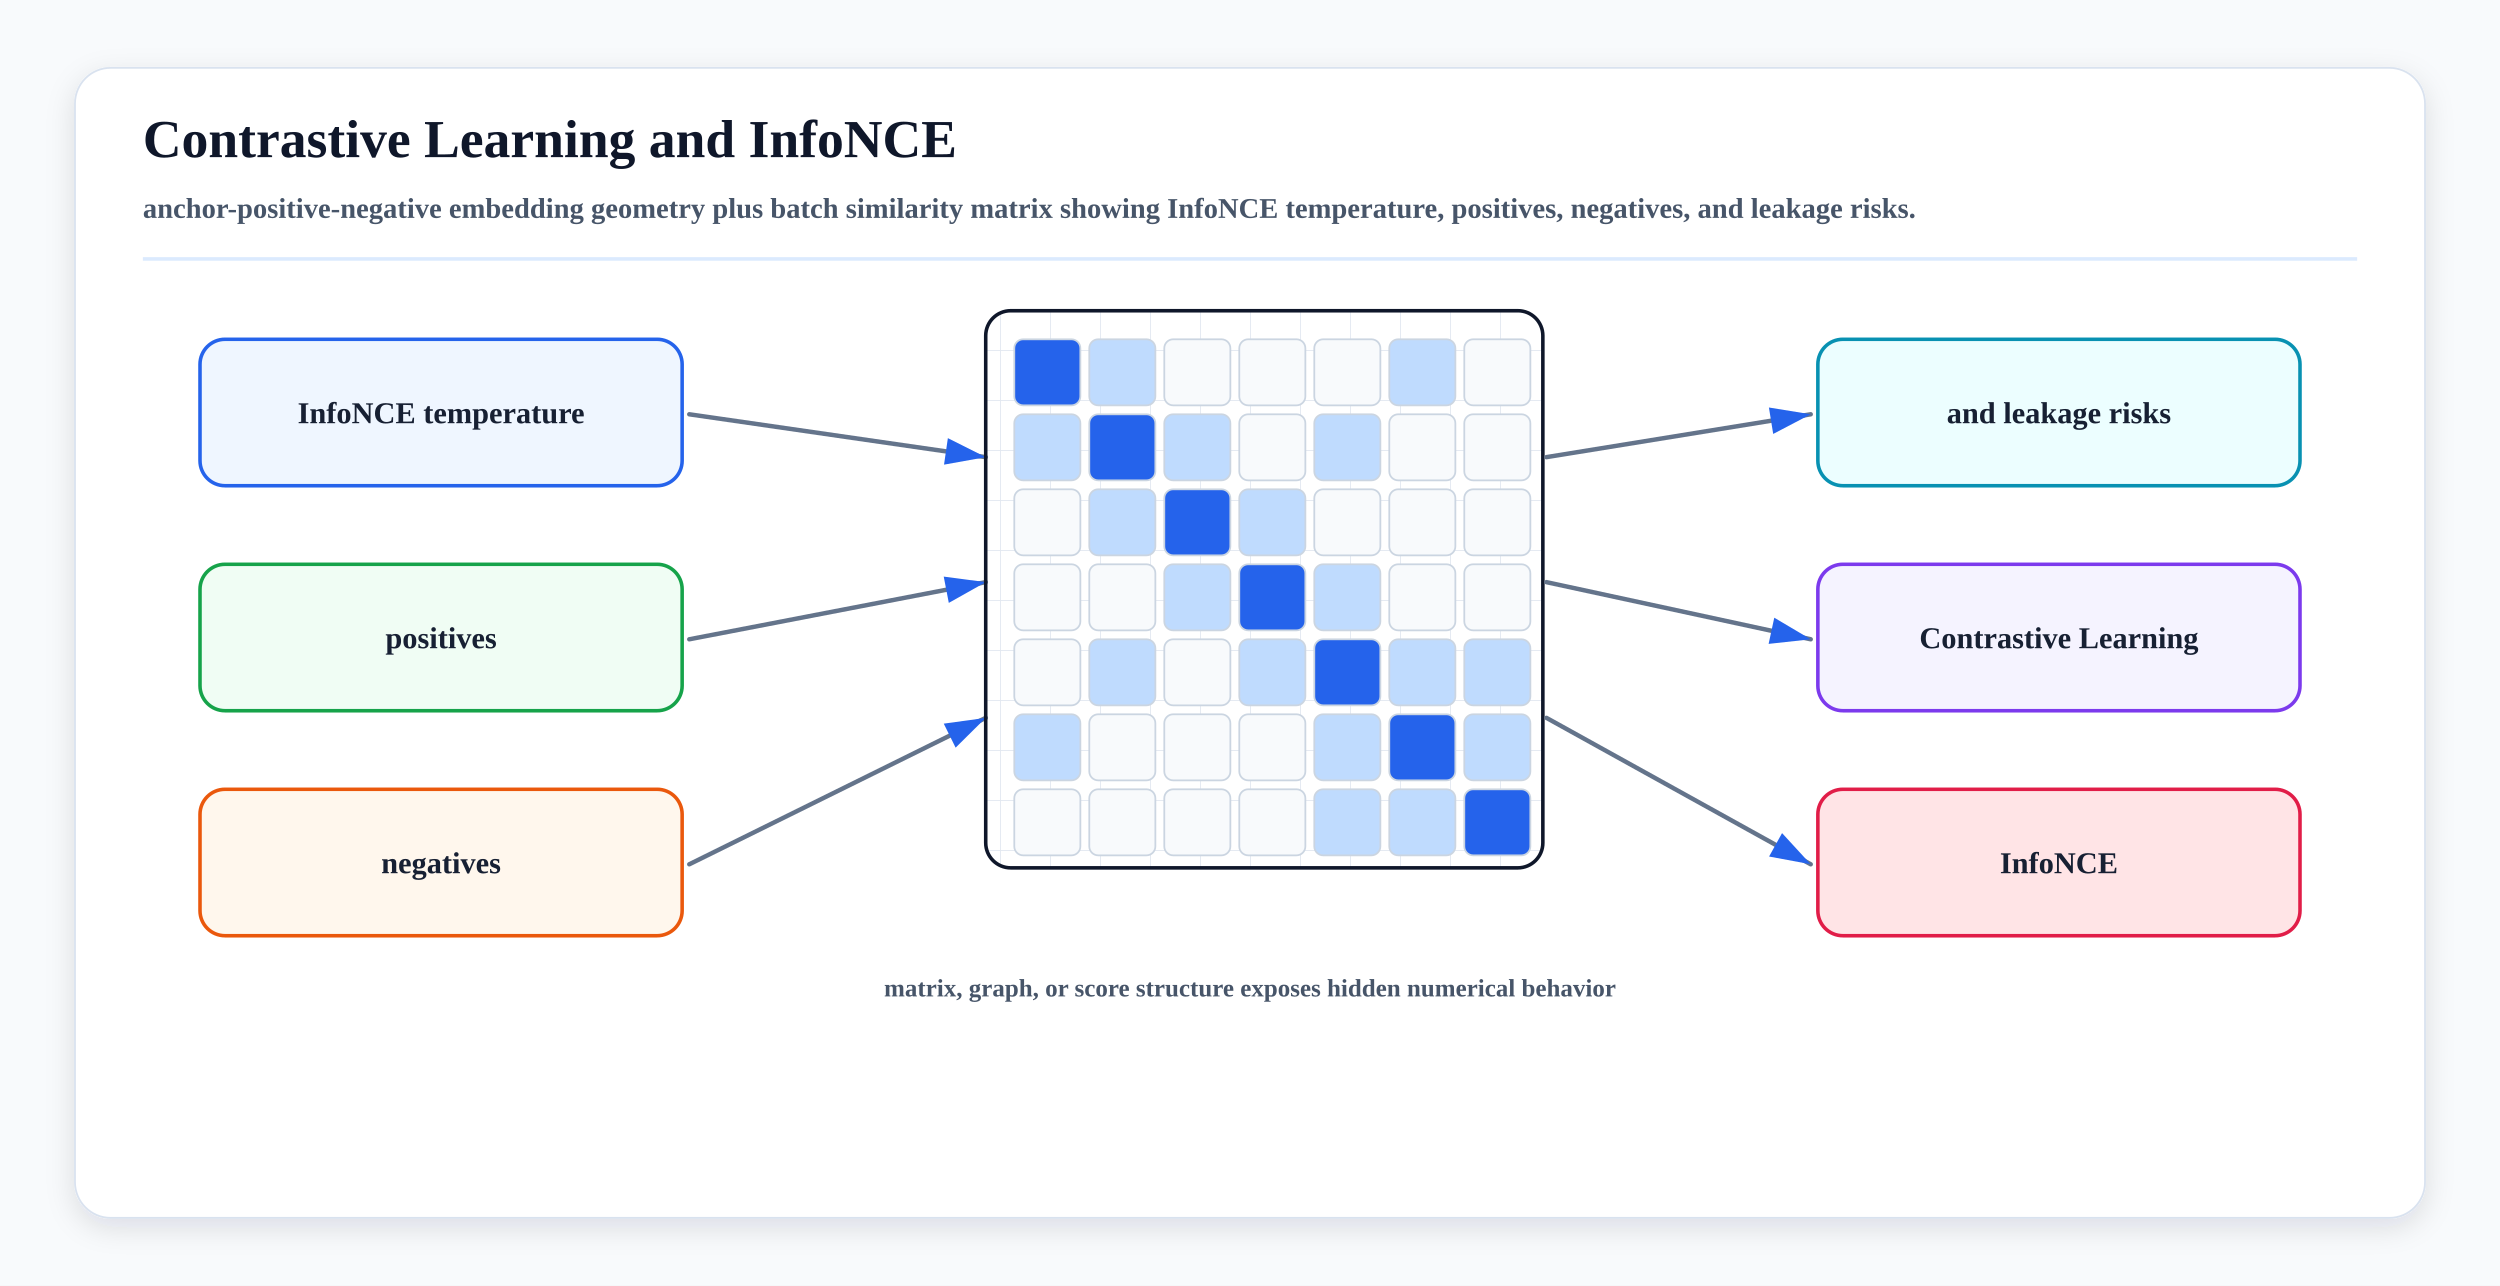
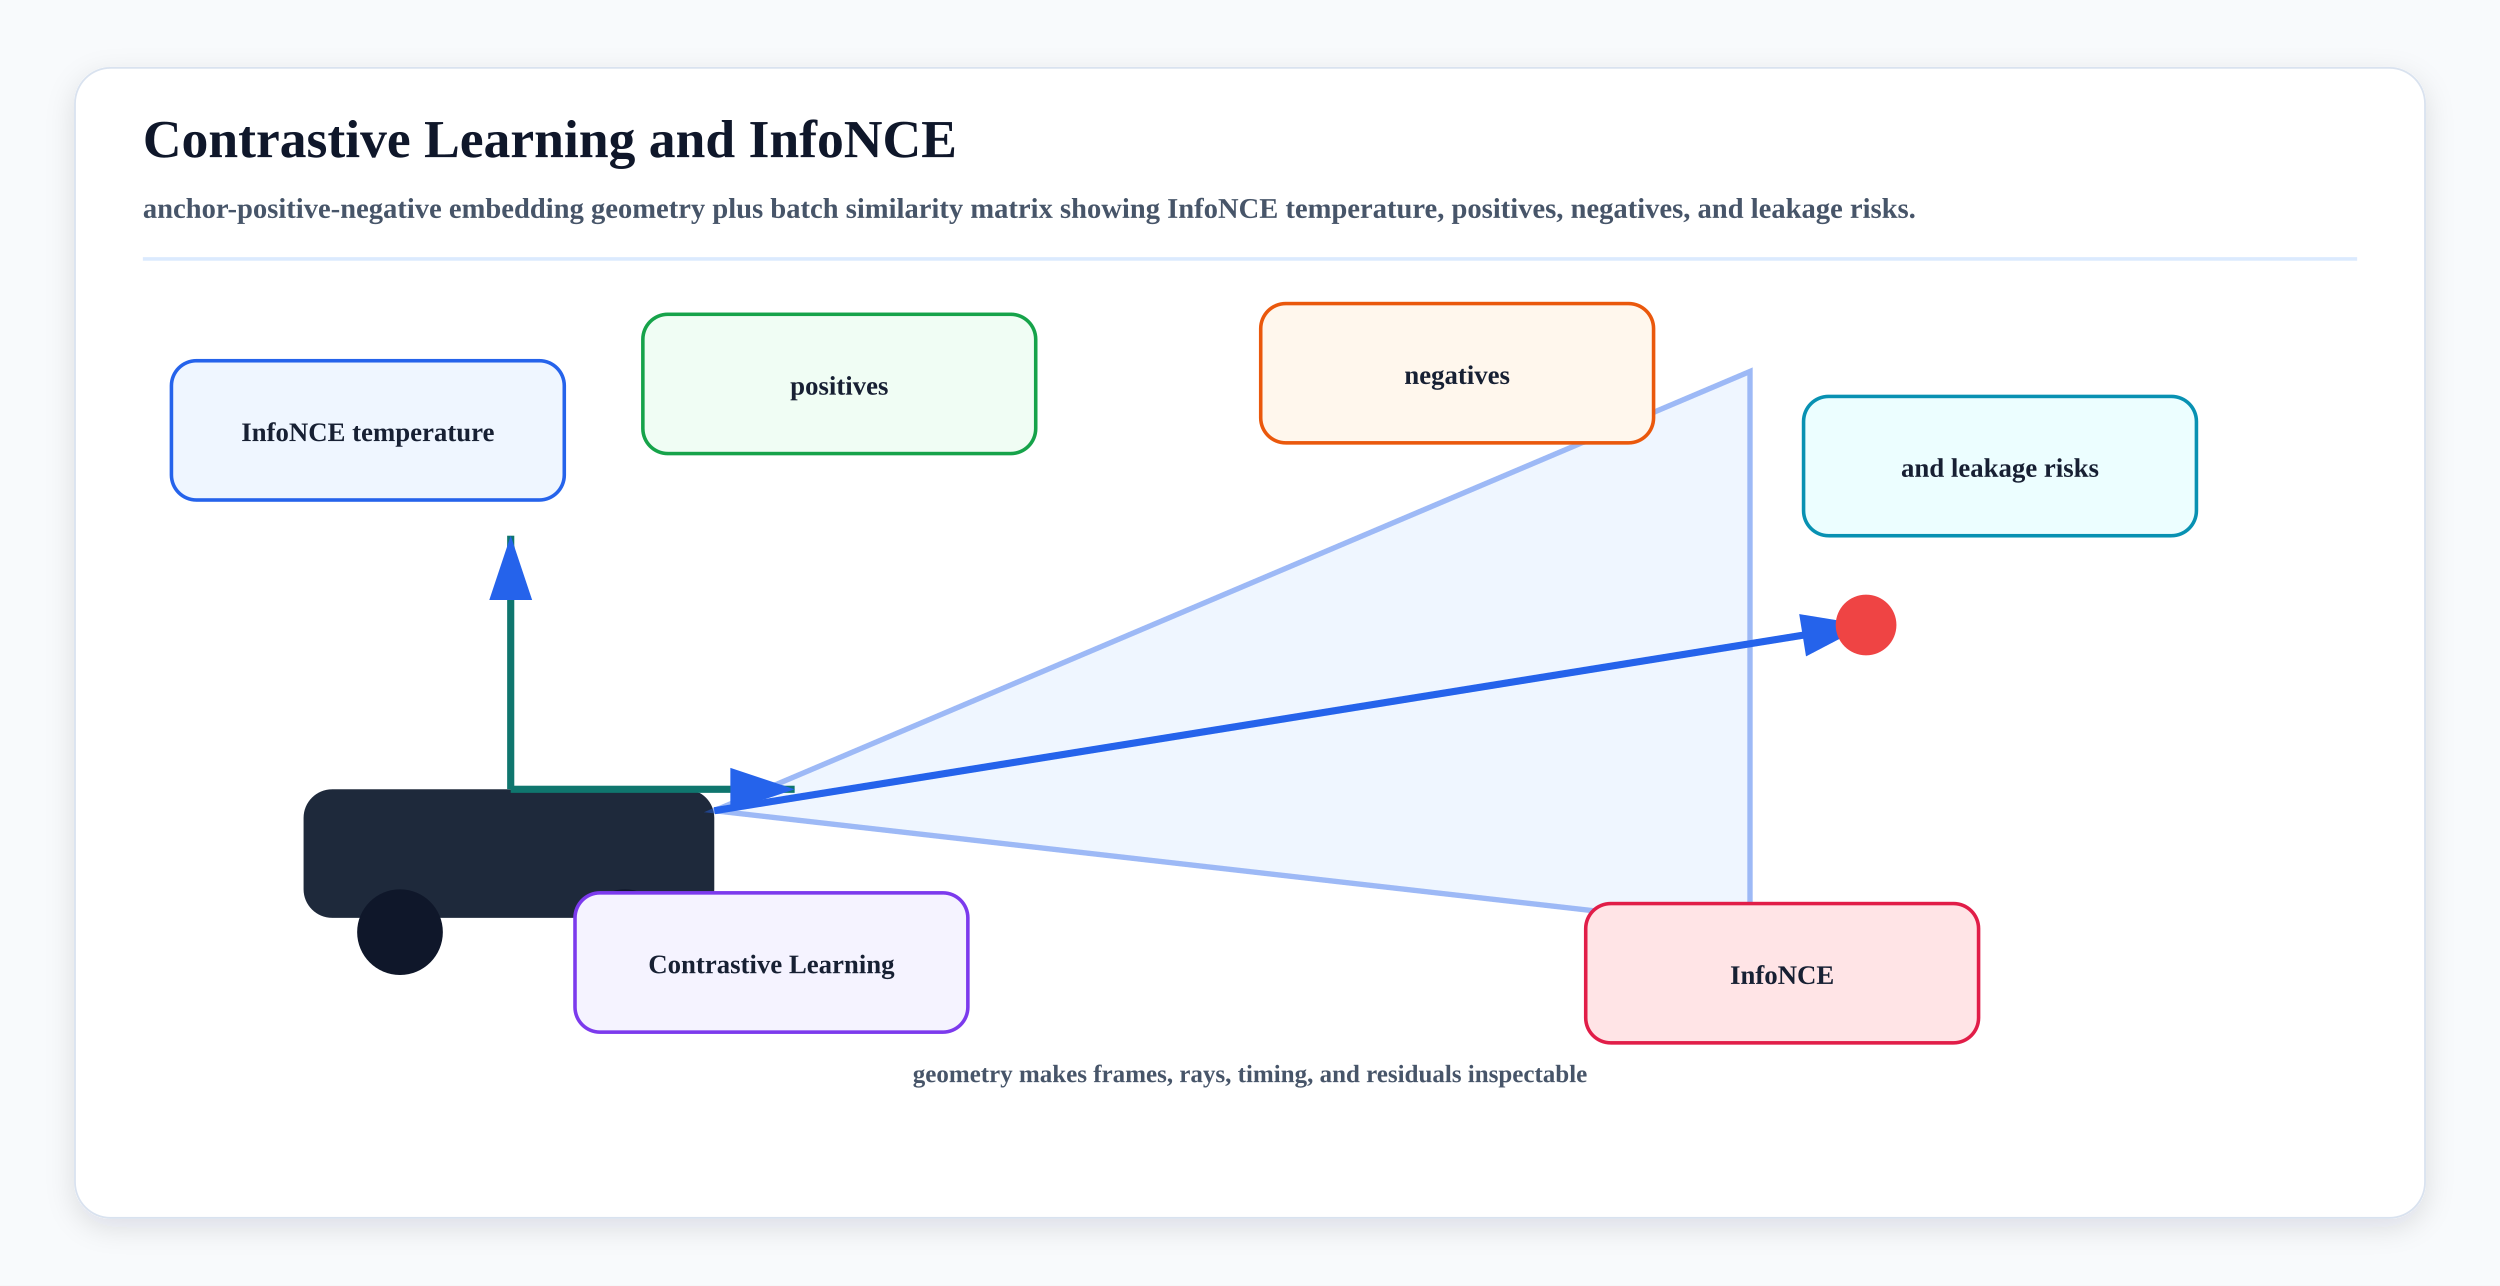
- <svg xmlns="http://www.w3.org/2000/svg" width="1400" height="720" viewBox="0 0 1400 720" role="img" aria-labelledby="title desc">
+ <svg xmlns="http://www.w3.org/2000/svg" width="1400" height="720" viewBox="0 0 1400 720" role="img" aria-labelledby="title desc" data-diagram-kind="embedding-space">
  <defs>
    <marker id="arrow" markerWidth="12" markerHeight="12" refX="9" refY="3" orient="auto" markerUnits="strokeWidth">
      <path d="M0,0 L0,6 L9,3 z" fill="#2563eb" />
    </marker>
    <filter id="shadow" x="-10%" y="-10%" width="120%" height="120%">
      <feDropShadow dx="0" dy="5" stdDeviation="8" flood-color="#0f172a" flood-opacity="0.12" />
    </filter>
    <pattern id="grid" width="28" height="28" patternUnits="userSpaceOnUse">
      <path d="M28 0H0V28" fill="none" stroke="#e2e8f0" stroke-width="1" />
    </pattern>
  </defs>
  <rect width="1400" height="720" fill="#f8fafc" />
  <rect x="42" y="38" width="1316" height="644" rx="20" fill="#ffffff" stroke="#d9e2ef" filter="url(#shadow)" />
  <text x="80" y="88" font-size="30" font-weight="800" fill="#0f172a">Contrastive Learning and InfoNCE</text>
  <text x="80" y="122" font-size="16" font-weight="600" fill="#475569">anchor-positive-negative embedding geometry plus batch similarity matrix showing InfoNCE temperature, positives, negatives, and leakage risks.</text>
  <rect x="80" y="144" width="1240" height="2" fill="#dbeafe" />
-   <rect x="112" y="190" width="270" height="82" rx="14" fill="#eff6ff" stroke="#2563eb" stroke-width="2" />
-   <text x="247" y="237" text-anchor="middle" font-size="17" font-weight="700" fill="#172033">InfoNCE temperature</text>
-   <rect x="112" y="316" width="270" height="82" rx="14" fill="#f0fdf4" stroke="#16a34a" stroke-width="2" />
-   <text x="247" y="363" text-anchor="middle" font-size="17" font-weight="700" fill="#172033">positives</text>
-   <rect x="112" y="442" width="270" height="82" rx="14" fill="#fff7ed" stroke="#ea580c" stroke-width="2" />
-   <text x="247" y="489" text-anchor="middle" font-size="17" font-weight="700" fill="#172033">negatives</text>
-   <line x1="386" y1="232" x2="552" y2="256" stroke="#64748b" stroke-width="2.5" stroke-linecap="round" marker-end="url(#arrow)" />
-   <line x1="386" y1="358" x2="552" y2="326" stroke="#64748b" stroke-width="2.5" stroke-linecap="round" marker-end="url(#arrow)" />
-   <line x1="386" y1="484" x2="552" y2="402" stroke="#64748b" stroke-width="2.5" stroke-linecap="round" marker-end="url(#arrow)" />
-   <rect x="552" y="174" width="312" height="312" rx="14" fill="url(#grid)" stroke="#0f172a" stroke-width="2" />
-   <rect x="568" y="190" width="37" height="37" rx="5" fill="#2563eb" stroke="#cbd5e1" />
-   <rect x="610" y="190" width="37" height="37" rx="5" fill="#bfdbfe" stroke="#cbd5e1" />
-   <rect x="652" y="190" width="37" height="37" rx="5" fill="#f8fafc" stroke="#cbd5e1" />
-   <rect x="694" y="190" width="37" height="37" rx="5" fill="#f8fafc" stroke="#cbd5e1" />
-   <rect x="736" y="190" width="37" height="37" rx="5" fill="#f8fafc" stroke="#cbd5e1" />
-   <rect x="778" y="190" width="37" height="37" rx="5" fill="#bfdbfe" stroke="#cbd5e1" />
-   <rect x="820" y="190" width="37" height="37" rx="5" fill="#f8fafc" stroke="#cbd5e1" />
-   <rect x="568" y="232" width="37" height="37" rx="5" fill="#bfdbfe" stroke="#cbd5e1" />
-   <rect x="610" y="232" width="37" height="37" rx="5" fill="#2563eb" stroke="#cbd5e1" />
-   <rect x="652" y="232" width="37" height="37" rx="5" fill="#bfdbfe" stroke="#cbd5e1" />
-   <rect x="694" y="232" width="37" height="37" rx="5" fill="#f8fafc" stroke="#cbd5e1" />
-   <rect x="736" y="232" width="37" height="37" rx="5" fill="#bfdbfe" stroke="#cbd5e1" />
-   <rect x="778" y="232" width="37" height="37" rx="5" fill="#f8fafc" stroke="#cbd5e1" />
-   <rect x="820" y="232" width="37" height="37" rx="5" fill="#f8fafc" stroke="#cbd5e1" />
-   <rect x="568" y="274" width="37" height="37" rx="5" fill="#f8fafc" stroke="#cbd5e1" />
-   <rect x="610" y="274" width="37" height="37" rx="5" fill="#bfdbfe" stroke="#cbd5e1" />
-   <rect x="652" y="274" width="37" height="37" rx="5" fill="#2563eb" stroke="#cbd5e1" />
-   <rect x="694" y="274" width="37" height="37" rx="5" fill="#bfdbfe" stroke="#cbd5e1" />
-   <rect x="736" y="274" width="37" height="37" rx="5" fill="#f8fafc" stroke="#cbd5e1" />
-   <rect x="778" y="274" width="37" height="37" rx="5" fill="#f8fafc" stroke="#cbd5e1" />
-   <rect x="820" y="274" width="37" height="37" rx="5" fill="#f8fafc" stroke="#cbd5e1" />
-   <rect x="568" y="316" width="37" height="37" rx="5" fill="#f8fafc" stroke="#cbd5e1" />
-   <rect x="610" y="316" width="37" height="37" rx="5" fill="#f8fafc" stroke="#cbd5e1" />
-   <rect x="652" y="316" width="37" height="37" rx="5" fill="#bfdbfe" stroke="#cbd5e1" />
-   <rect x="694" y="316" width="37" height="37" rx="5" fill="#2563eb" stroke="#cbd5e1" />
-   <rect x="736" y="316" width="37" height="37" rx="5" fill="#bfdbfe" stroke="#cbd5e1" />
-   <rect x="778" y="316" width="37" height="37" rx="5" fill="#f8fafc" stroke="#cbd5e1" />
-   <rect x="820" y="316" width="37" height="37" rx="5" fill="#f8fafc" stroke="#cbd5e1" />
-   <rect x="568" y="358" width="37" height="37" rx="5" fill="#f8fafc" stroke="#cbd5e1" />
-   <rect x="610" y="358" width="37" height="37" rx="5" fill="#bfdbfe" stroke="#cbd5e1" />
-   <rect x="652" y="358" width="37" height="37" rx="5" fill="#f8fafc" stroke="#cbd5e1" />
-   <rect x="694" y="358" width="37" height="37" rx="5" fill="#bfdbfe" stroke="#cbd5e1" />
-   <rect x="736" y="358" width="37" height="37" rx="5" fill="#2563eb" stroke="#cbd5e1" />
-   <rect x="778" y="358" width="37" height="37" rx="5" fill="#bfdbfe" stroke="#cbd5e1" />
-   <rect x="820" y="358" width="37" height="37" rx="5" fill="#bfdbfe" stroke="#cbd5e1" />
-   <rect x="568" y="400" width="37" height="37" rx="5" fill="#bfdbfe" stroke="#cbd5e1" />
-   <rect x="610" y="400" width="37" height="37" rx="5" fill="#f8fafc" stroke="#cbd5e1" />
-   <rect x="652" y="400" width="37" height="37" rx="5" fill="#f8fafc" stroke="#cbd5e1" />
-   <rect x="694" y="400" width="37" height="37" rx="5" fill="#f8fafc" stroke="#cbd5e1" />
-   <rect x="736" y="400" width="37" height="37" rx="5" fill="#bfdbfe" stroke="#cbd5e1" />
-   <rect x="778" y="400" width="37" height="37" rx="5" fill="#2563eb" stroke="#cbd5e1" />
-   <rect x="820" y="400" width="37" height="37" rx="5" fill="#bfdbfe" stroke="#cbd5e1" />
-   <rect x="568" y="442" width="37" height="37" rx="5" fill="#f8fafc" stroke="#cbd5e1" />
-   <rect x="610" y="442" width="37" height="37" rx="5" fill="#f8fafc" stroke="#cbd5e1" />
-   <rect x="652" y="442" width="37" height="37" rx="5" fill="#f8fafc" stroke="#cbd5e1" />
-   <rect x="694" y="442" width="37" height="37" rx="5" fill="#f8fafc" stroke="#cbd5e1" />
-   <rect x="736" y="442" width="37" height="37" rx="5" fill="#bfdbfe" stroke="#cbd5e1" />
-   <rect x="778" y="442" width="37" height="37" rx="5" fill="#bfdbfe" stroke="#cbd5e1" />
-   <rect x="820" y="442" width="37" height="37" rx="5" fill="#2563eb" stroke="#cbd5e1" />
-   <line x1="866" y1="256" x2="1014" y2="232" stroke="#64748b" stroke-width="2.5" stroke-linecap="round" marker-end="url(#arrow)" />
-   <line x1="866" y1="326" x2="1014" y2="358" stroke="#64748b" stroke-width="2.5" stroke-linecap="round" marker-end="url(#arrow)" />
-   <line x1="866" y1="402" x2="1014" y2="484" stroke="#64748b" stroke-width="2.5" stroke-linecap="round" marker-end="url(#arrow)" />
-   <rect x="1018" y="190" width="270" height="82" rx="14" fill="#ecfeff" stroke="#0891b2" stroke-width="2" />
-   <text x="1153" y="237" text-anchor="middle" font-size="17" font-weight="700" fill="#172033">and leakage risks</text>
-   <rect x="1018" y="316" width="270" height="82" rx="14" fill="#f5f3ff" stroke="#7c3aed" stroke-width="2" />
-   <text x="1153" y="363" text-anchor="middle" font-size="17" font-weight="700" fill="#172033">Contrastive Learning</text>
-   <rect x="1018" y="442" width="270" height="82" rx="14" fill="#ffe4e6" stroke="#e11d48" stroke-width="2" />
-   <text x="1153" y="489" text-anchor="middle" font-size="17" font-weight="700" fill="#172033">InfoNCE</text>
-   <text x="700" y="558" text-anchor="middle" font-size="14" font-weight="600" fill="#475569">matrix, graph, or score structure exposes hidden numerical behavior</text>
+   <rect x="170" y="442" width="230" height="72" rx="16" fill="#1e293b" />
+   <circle cx="224" cy="522" r="24" fill="#0f172a" />
+   <circle cx="350" cy="522" r="24" fill="#0f172a" />
+   <polygon points="400,454 980,208 980,520" fill="#dbeafe" opacity="0.45" stroke="#2563eb" stroke-width="3" />
+   <line x1="400" y1="454" x2="1045" y2="350" stroke="#2563eb" stroke-width="4" marker-end="url(#arrow)" />
+   <circle cx="1045" cy="350" r="17" fill="#ef4444" />
+   <line x1="286" y1="442" x2="286" y2="300" stroke="#0f766e" stroke-width="4" marker-end="url(#arrow)" />
+   <line x1="286" y1="442" x2="445" y2="442" stroke="#0f766e" stroke-width="4" marker-end="url(#arrow)" />
+   <rect x="96" y="202" width="220" height="78" rx="14" fill="#eff6ff" stroke="#2563eb" stroke-width="2" />
+   <text x="206" y="247" text-anchor="middle" font-size="15" font-weight="700" fill="#172033">InfoNCE temperature</text>
+   <rect x="360" y="176" width="220" height="78" rx="14" fill="#f0fdf4" stroke="#16a34a" stroke-width="2" />
+   <text x="470" y="221" text-anchor="middle" font-size="15" font-weight="700" fill="#172033">positives</text>
+   <rect x="706" y="170" width="220" height="78" rx="14" fill="#fff7ed" stroke="#ea580c" stroke-width="2" />
+   <text x="816" y="215" text-anchor="middle" font-size="15" font-weight="700" fill="#172033">negatives</text>
+   <rect x="1010" y="222" width="220" height="78" rx="14" fill="#ecfeff" stroke="#0891b2" stroke-width="2" />
+   <text x="1120" y="267" text-anchor="middle" font-size="15" font-weight="700" fill="#172033">and leakage risks</text>
+   <rect x="322" y="500" width="220" height="78" rx="14" fill="#f5f3ff" stroke="#7c3aed" stroke-width="2" />
+   <text x="432" y="545" text-anchor="middle" font-size="15" font-weight="700" fill="#172033">Contrastive Learning</text>
+   <rect x="888" y="506" width="220" height="78" rx="14" fill="#ffe4e6" stroke="#e11d48" stroke-width="2" />
+   <text x="998" y="551" text-anchor="middle" font-size="15" font-weight="700" fill="#172033">InfoNCE</text>
+   <text x="700" y="606" text-anchor="middle" font-size="14" font-weight="600" fill="#475569">geometry makes frames, rays, timing, and residuals inspectable</text>
</svg>
